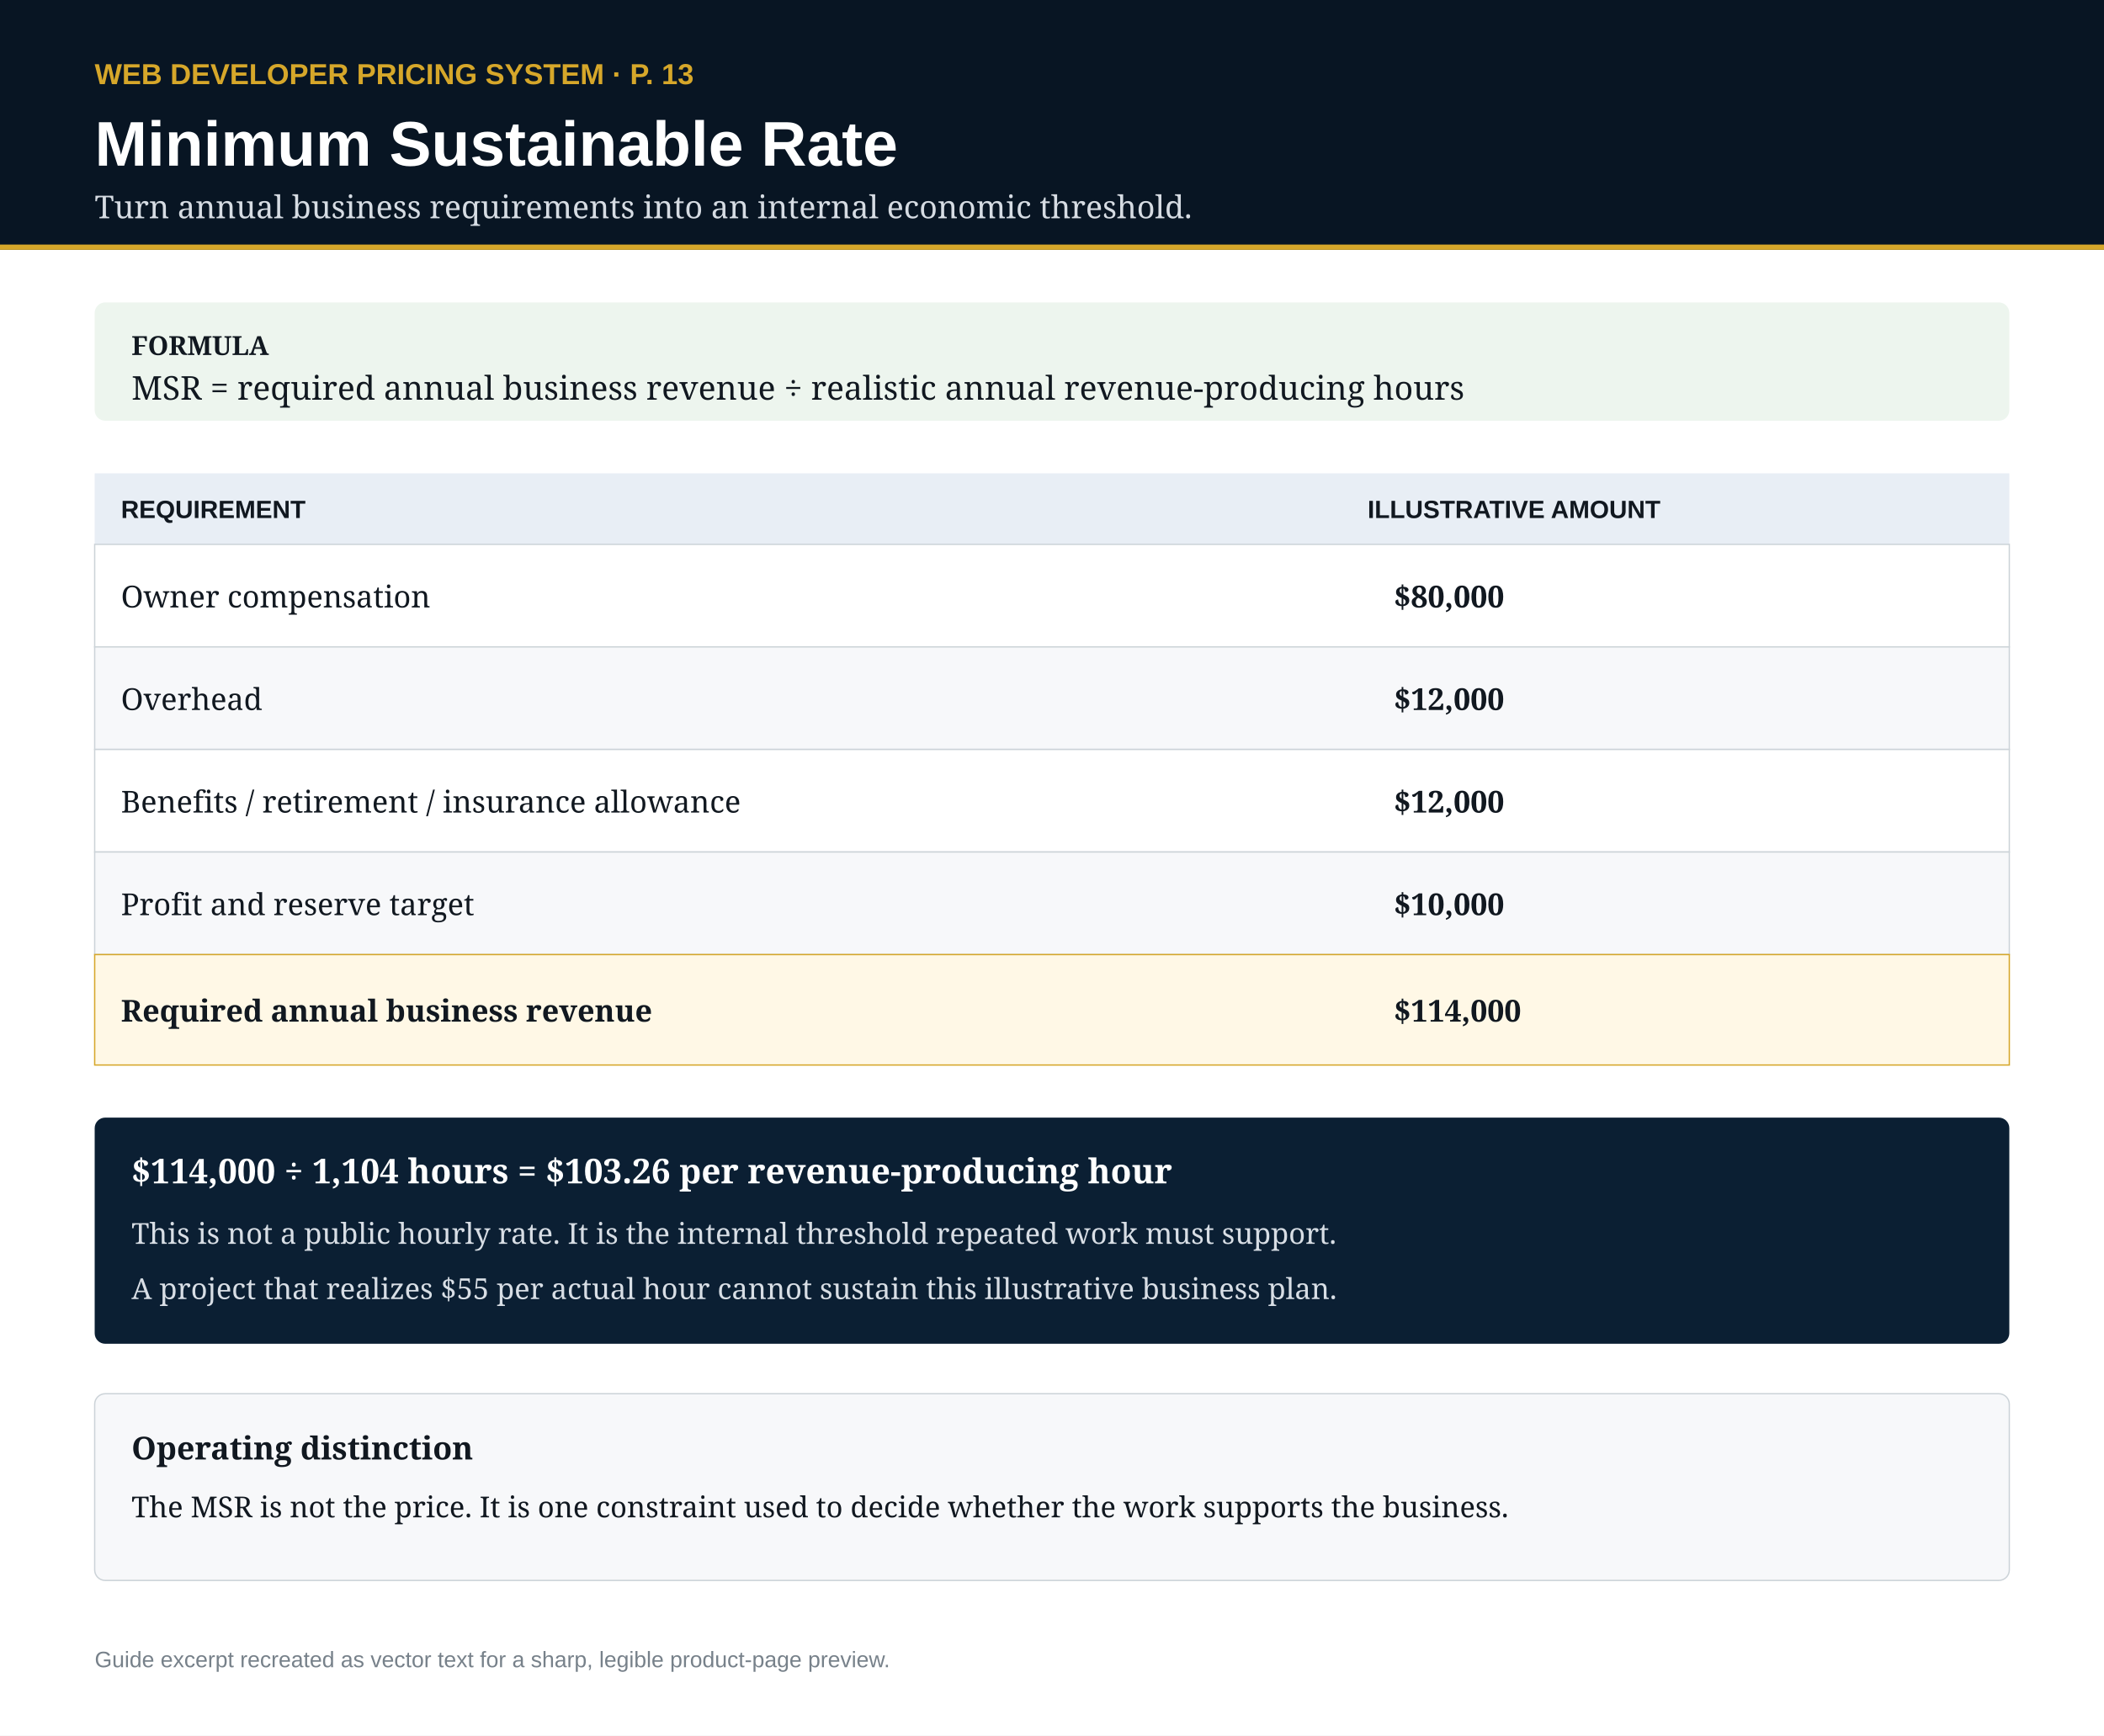
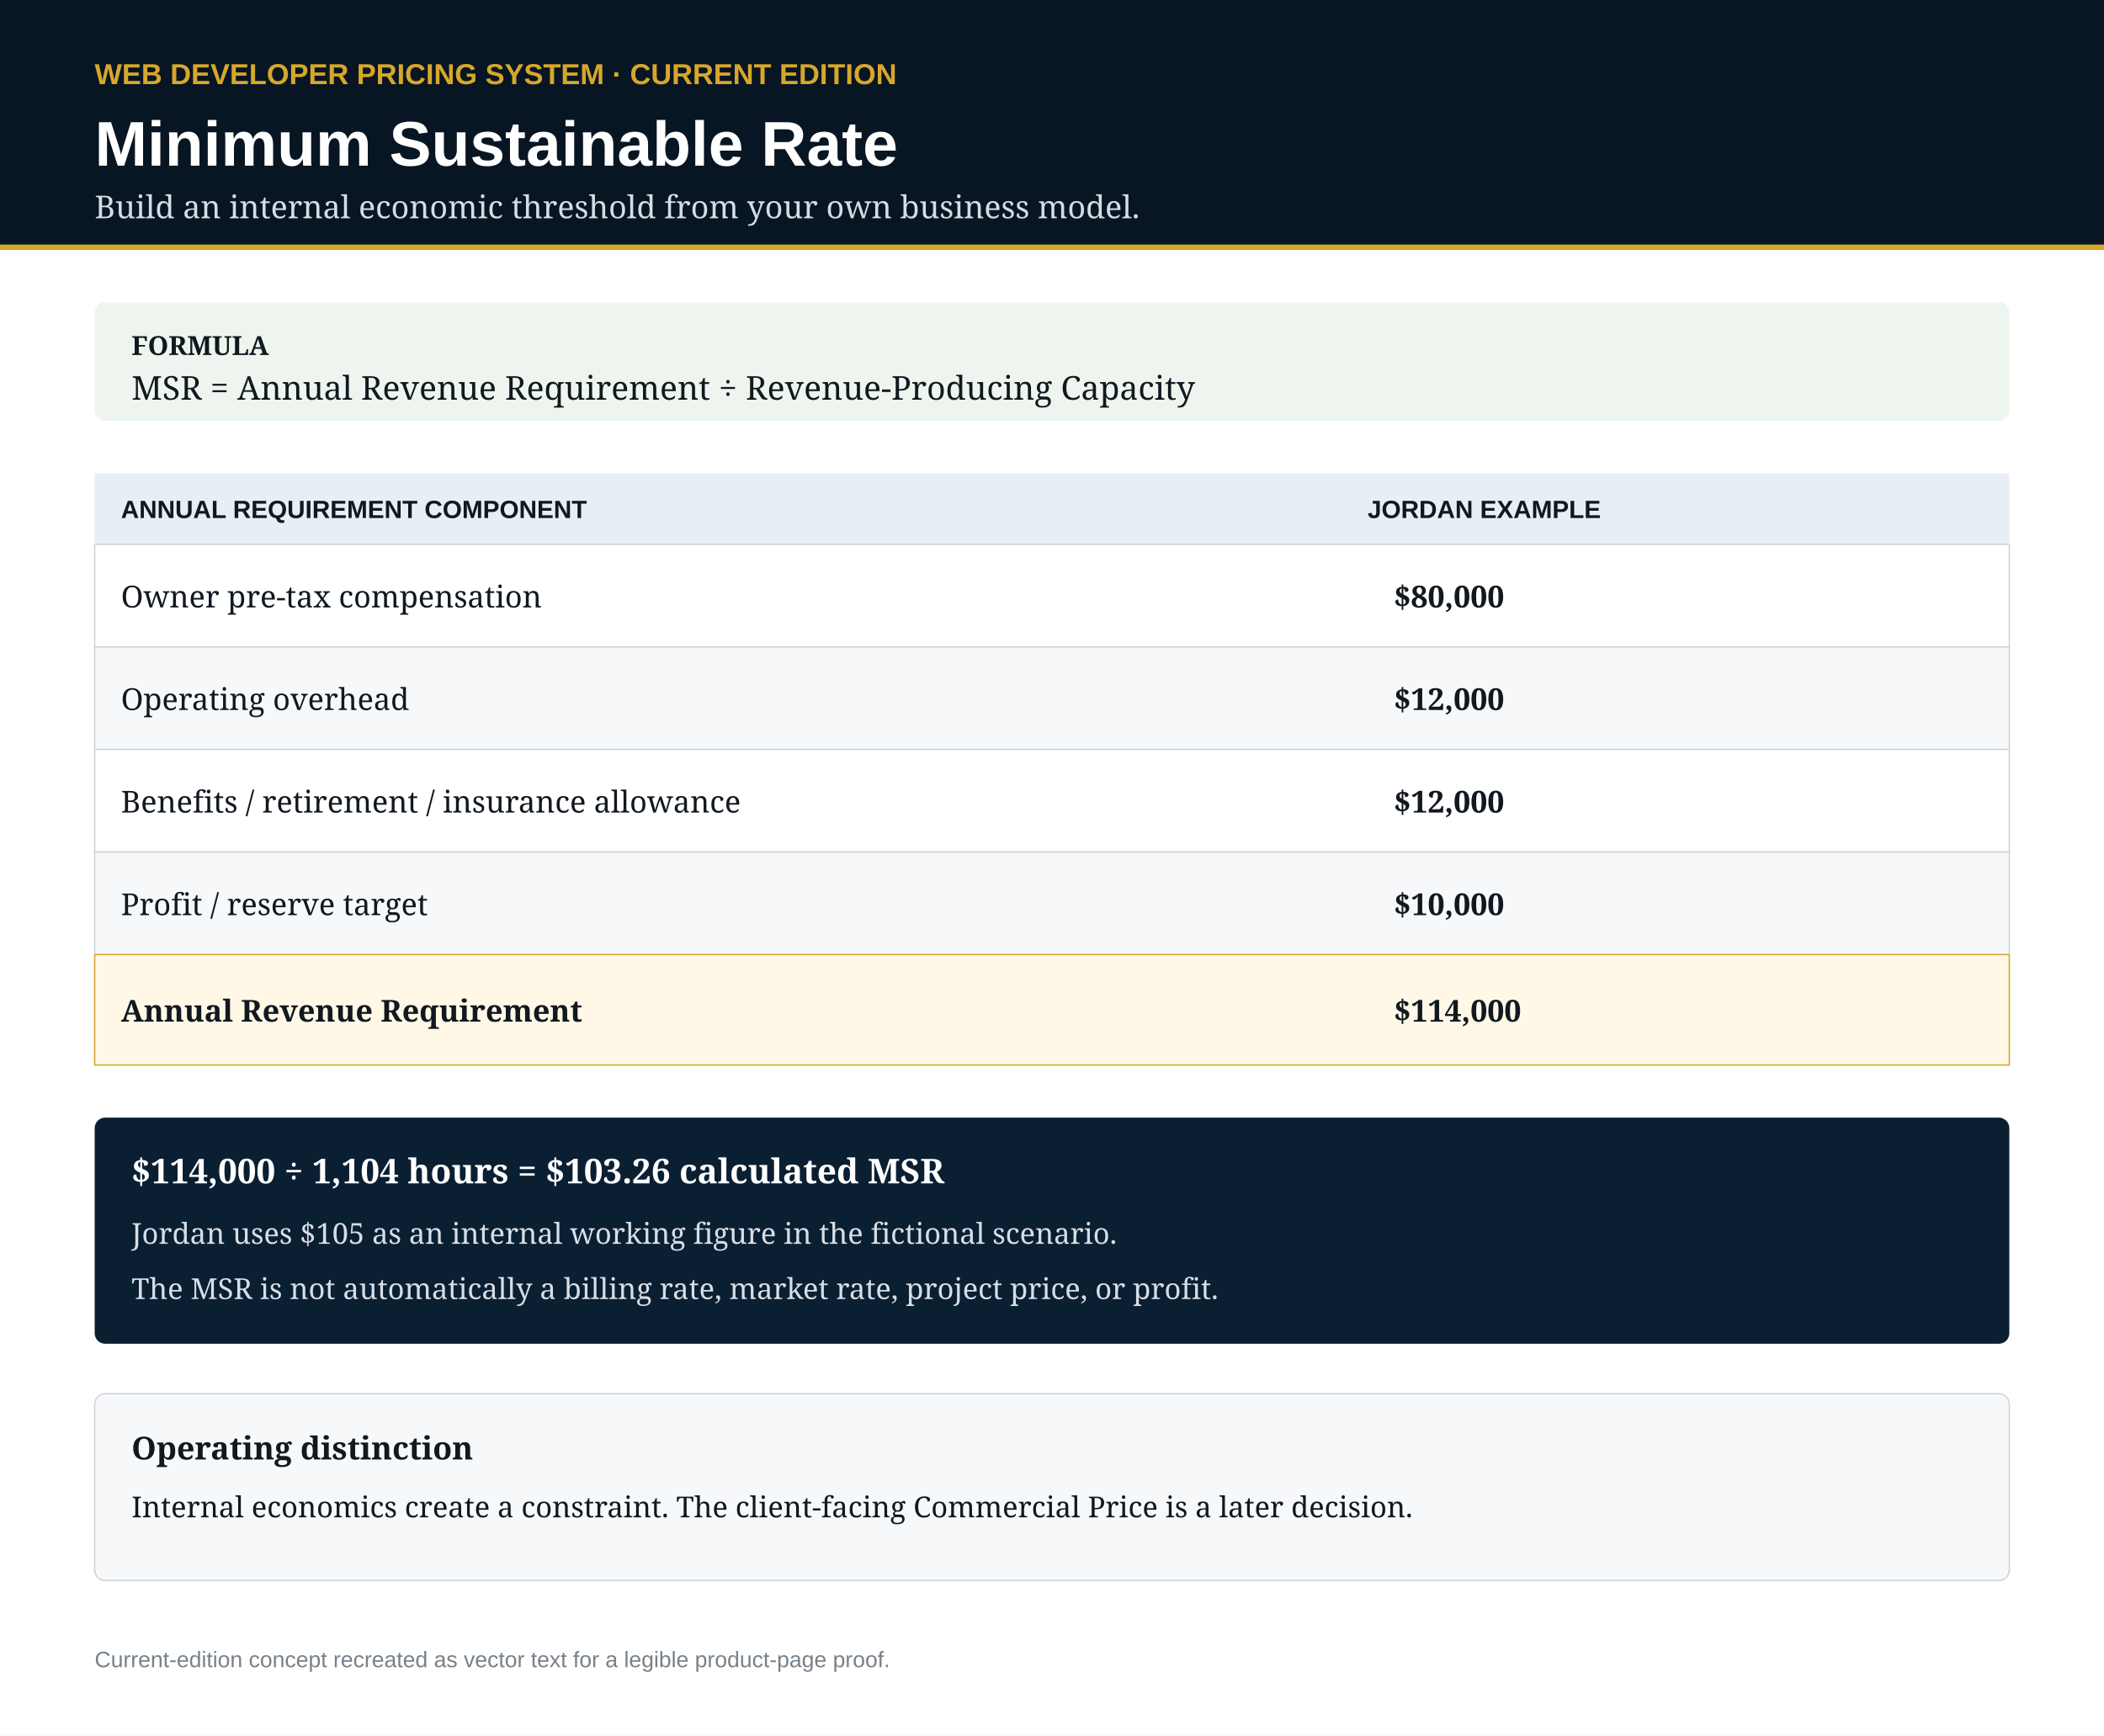
<svg xmlns="http://www.w3.org/2000/svg" width="1600" height="1320" viewBox="0 0 1600 1320">
  <rect width="1600" height="1320" fill="#fff" />
  <rect width="1600" height="190" fill="#081523" />
  <rect y="186" width="1600" height="4" fill="#d6a72a" />
-   <text x="72" y="64" font-family="Arial,sans-serif" font-size="22" font-weight="700" fill="#d6a72a">WEB DEVELOPER PRICING SYSTEM · P. 13</text>
+   <text x="72" y="64" font-family="Arial,sans-serif" font-size="22" font-weight="700" fill="#d6a72a">WEB DEVELOPER PRICING SYSTEM · CURRENT EDITION</text>
  <text x="72" y="126" font-family="Arial,sans-serif" font-size="48" font-weight="700" fill="#fff">Minimum Sustainable Rate</text>
-   <text x="72" y="166" font-family="Georgia,serif" font-size="24" fill="#d6dce3">Turn annual business requirements into an internal economic threshold.</text>
+   <text x="72" y="166" font-family="Georgia,serif" font-size="24" fill="#d6dce3">Build an internal economic threshold from your own business model.</text>
  <g font-family="Georgia,serif" fill="#111820">
    <rect x="72" y="230" width="1456" height="90" rx="8" fill="#edf5ee" />
    <text x="100" y="270" font-size="20" font-weight="700">FORMULA</text>
-     <text x="100" y="304" font-size="25">MSR = required annual business revenue ÷ realistic annual revenue-producing hours</text>
+     <text x="100" y="304" font-size="25">MSR = Annual Revenue Requirement ÷ Revenue-Producing Capacity</text>
    <g font-family="Arial,sans-serif" font-size="19" font-weight="700">
      <rect x="72" y="360" width="1456" height="54" fill="#e8eef5" />
-       <text x="92" y="394">REQUIREMENT</text>
-       <text x="1040" y="394">ILLUSTRATIVE AMOUNT</text>
+       <text x="92" y="394">ANNUAL REQUIREMENT COMPONENT</text>
+       <text x="1040" y="394">JORDAN EXAMPLE</text>
    </g>
    <g font-size="23">
      <rect x="72" y="414" width="1456" height="78" fill="#fff" stroke="#ccd3d8" />
-       <text x="92" y="462">Owner compensation</text>
+       <text x="92" y="462">Owner pre-tax compensation</text>
      <text x="1060" y="462" font-weight="700">$80,000</text>
      <rect x="72" y="492" width="1456" height="78" fill="#f7f8fa" stroke="#ccd3d8" />
-       <text x="92" y="540">Overhead</text>
+       <text x="92" y="540">Operating overhead</text>
      <text x="1060" y="540" font-weight="700">$12,000</text>
      <rect x="72" y="570" width="1456" height="78" fill="#fff" stroke="#ccd3d8" />
      <text x="92" y="618">Benefits / retirement / insurance allowance</text>
      <text x="1060" y="618" font-weight="700">$12,000</text>
      <rect x="72" y="648" width="1456" height="78" fill="#f7f8fa" stroke="#ccd3d8" />
-       <text x="92" y="696">Profit and reserve target</text>
+       <text x="92" y="696">Profit / reserve target</text>
      <text x="1060" y="696" font-weight="700">$10,000</text>
      <rect x="72" y="726" width="1456" height="84" fill="#fff8e6" stroke="#d6a72a" />
-       <text x="92" y="777" font-weight="700">Required annual business revenue</text>
+       <text x="92" y="777" font-weight="700">Annual Revenue Requirement</text>
      <text x="1060" y="777" font-weight="700">$114,000</text>
      <rect x="72" y="850" width="1456" height="172" rx="8" fill="#0b1f33" />
-       <text x="100" y="900" font-size="26" font-weight="700" fill="#fff">$114,000 ÷ 1,104 hours = $103.26 per revenue-producing hour</text>
-       <text x="100" y="946" font-size="22" fill="#d8dee5">This is not a public hourly rate. It is the internal threshold repeated work must support.</text>
-       <text x="100" y="988" font-size="22" fill="#d8dee5">A project that realizes $55 per actual hour cannot sustain this illustrative business plan.</text>
+       <text x="100" y="900" font-size="26" font-weight="700" fill="#fff">$114,000 ÷ 1,104 hours = $103.26 calculated MSR</text>
+       <text x="100" y="946" font-size="22" fill="#d8dee5">Jordan uses $105 as an internal working figure in the fictional scenario.</text>
+       <text x="100" y="988" font-size="22" fill="#d8dee5">The MSR is not automatically a billing rate, market rate, project price, or profit.</text>
      <rect x="72" y="1060" width="1456" height="142" rx="8" fill="#f7f8fa" stroke="#ccd3d8" />
      <text x="100" y="1110" font-size="24" font-weight="700">Operating distinction</text>
-       <text x="100" y="1154" font-size="22">The MSR is not the price. It is one constraint used to decide whether the work supports the business.</text>
+       <text x="100" y="1154" font-size="22">Internal economics create a constraint. The client-facing Commercial Price is a later decision.</text>
    </g>
  </g>
-   <text x="72" y="1268" font-family="Arial,sans-serif" font-size="17" fill="#77818a">Guide excerpt recreated as vector text for a sharp, legible product-page preview.</text>
+   <text x="72" y="1268" font-family="Arial,sans-serif" font-size="17" fill="#77818a">Current-edition concept recreated as vector text for a legible product-page proof.</text>
</svg>
